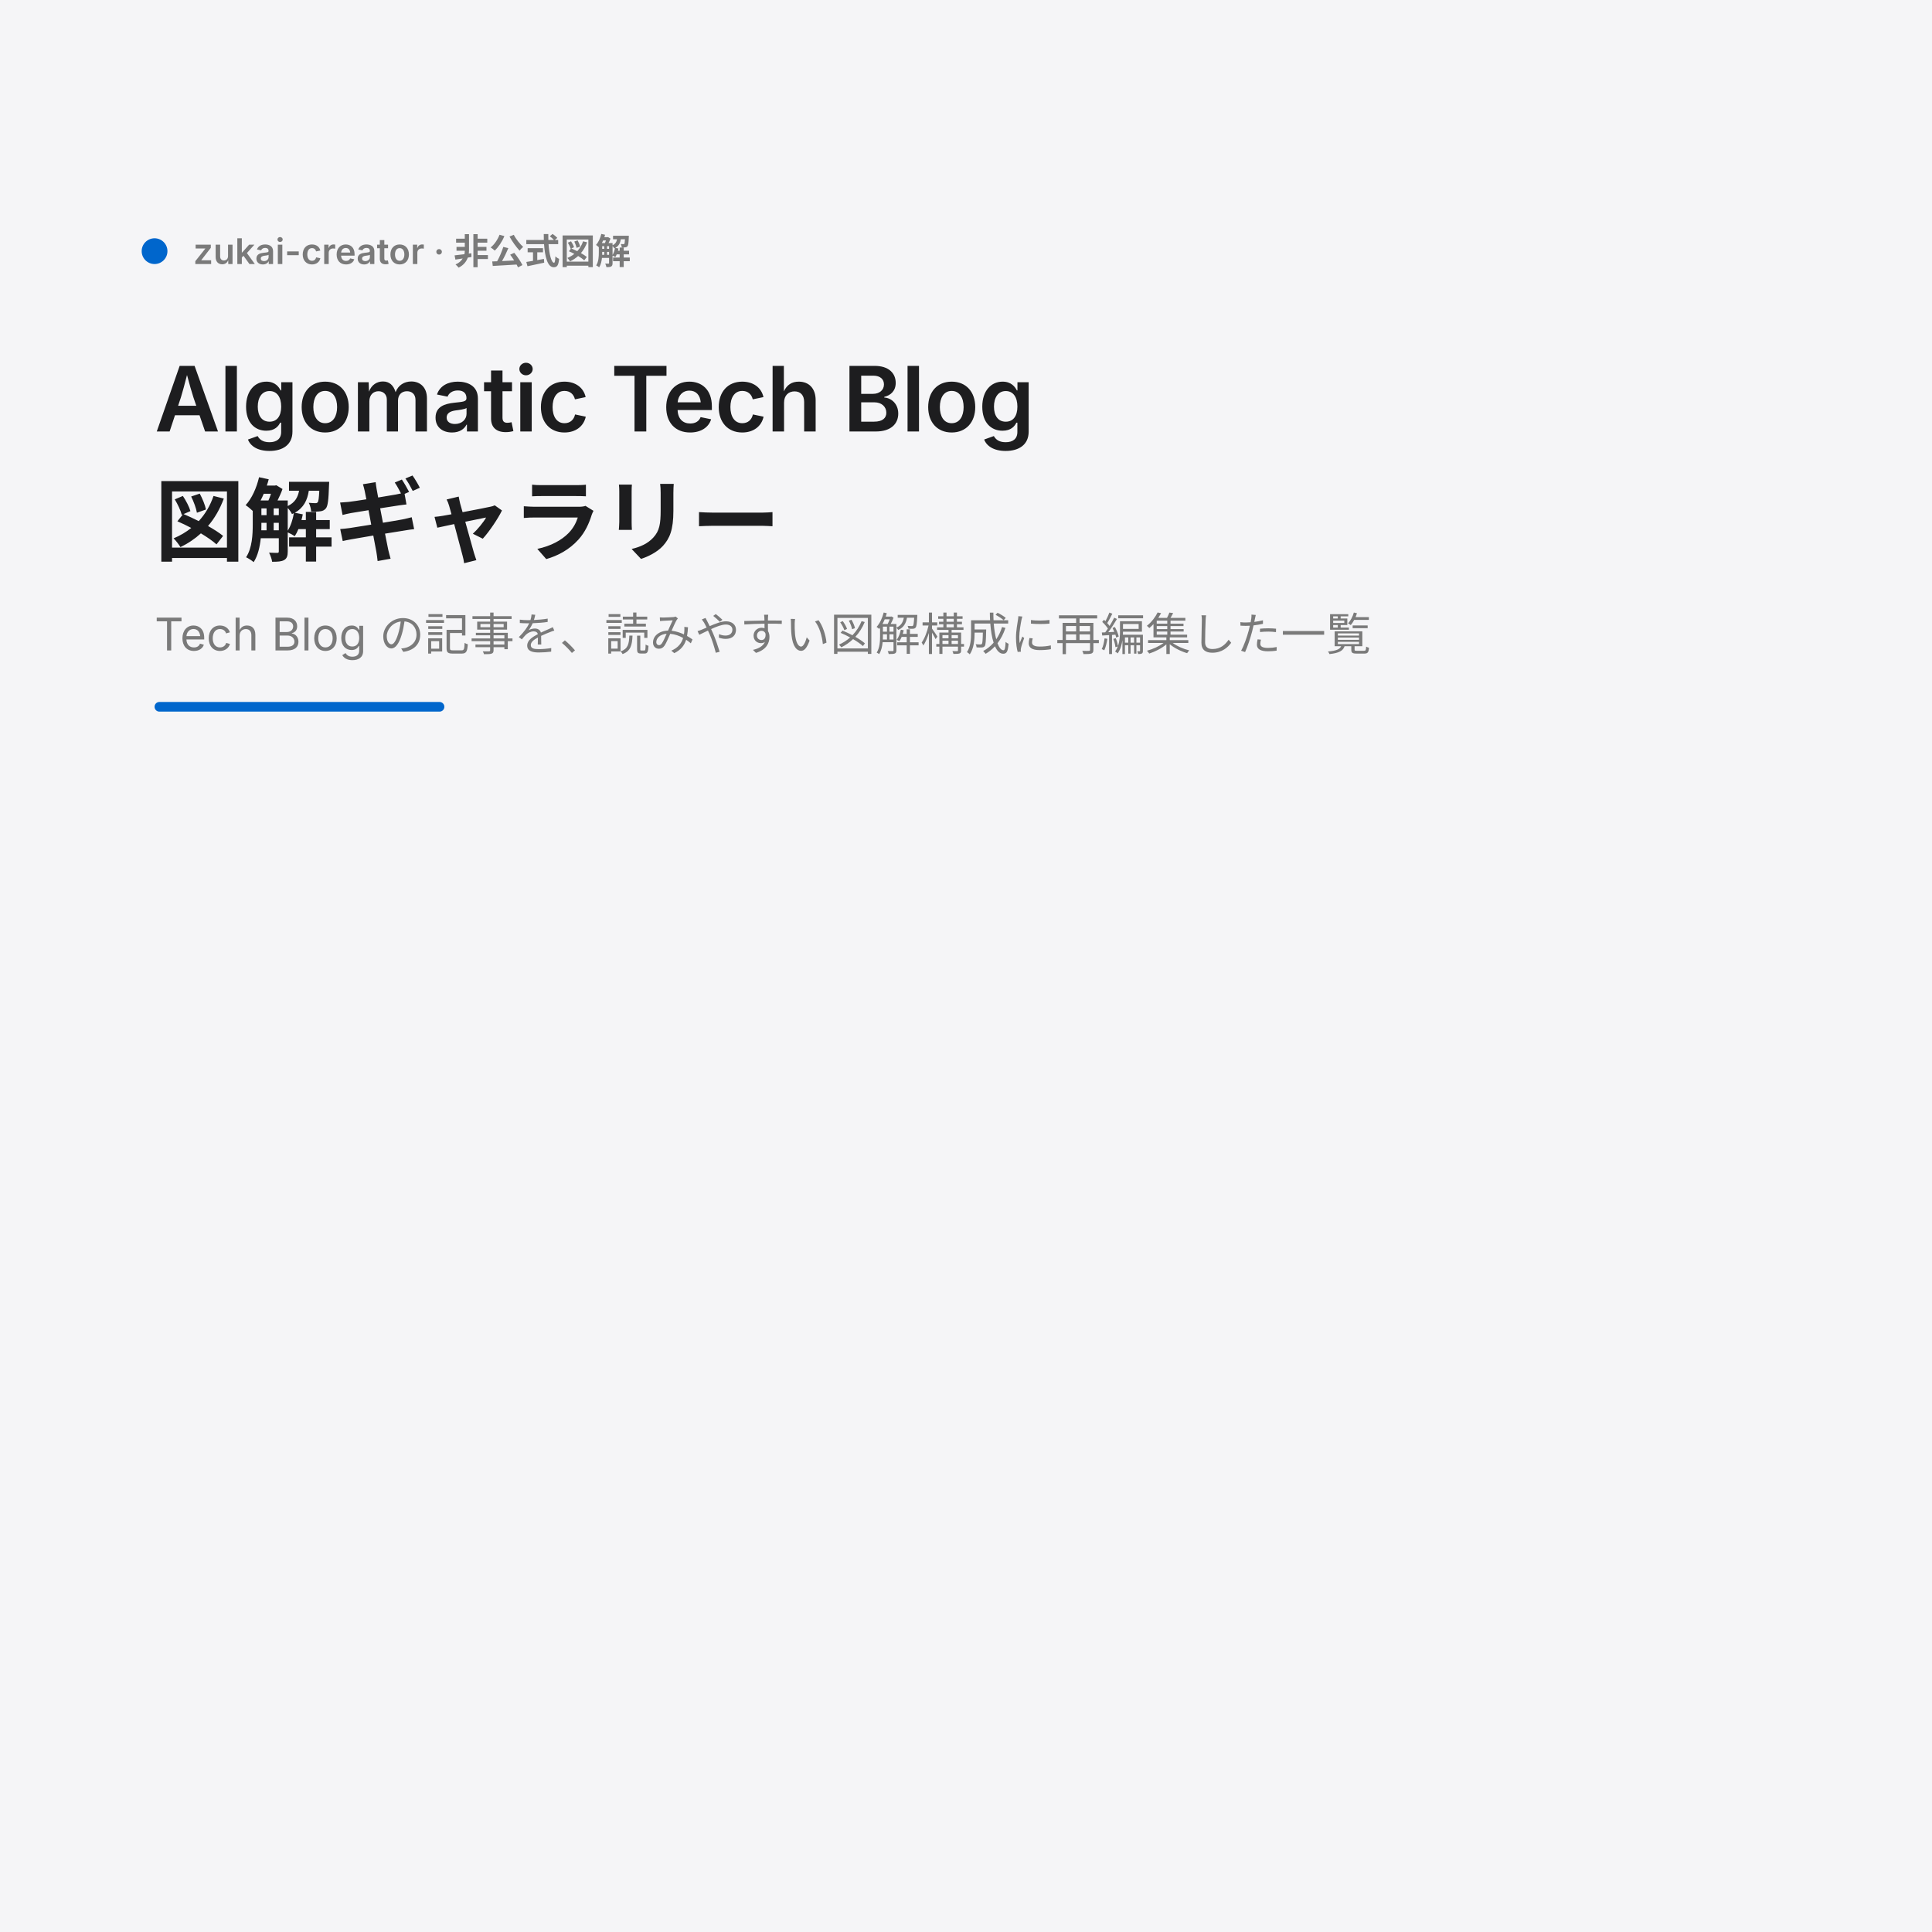
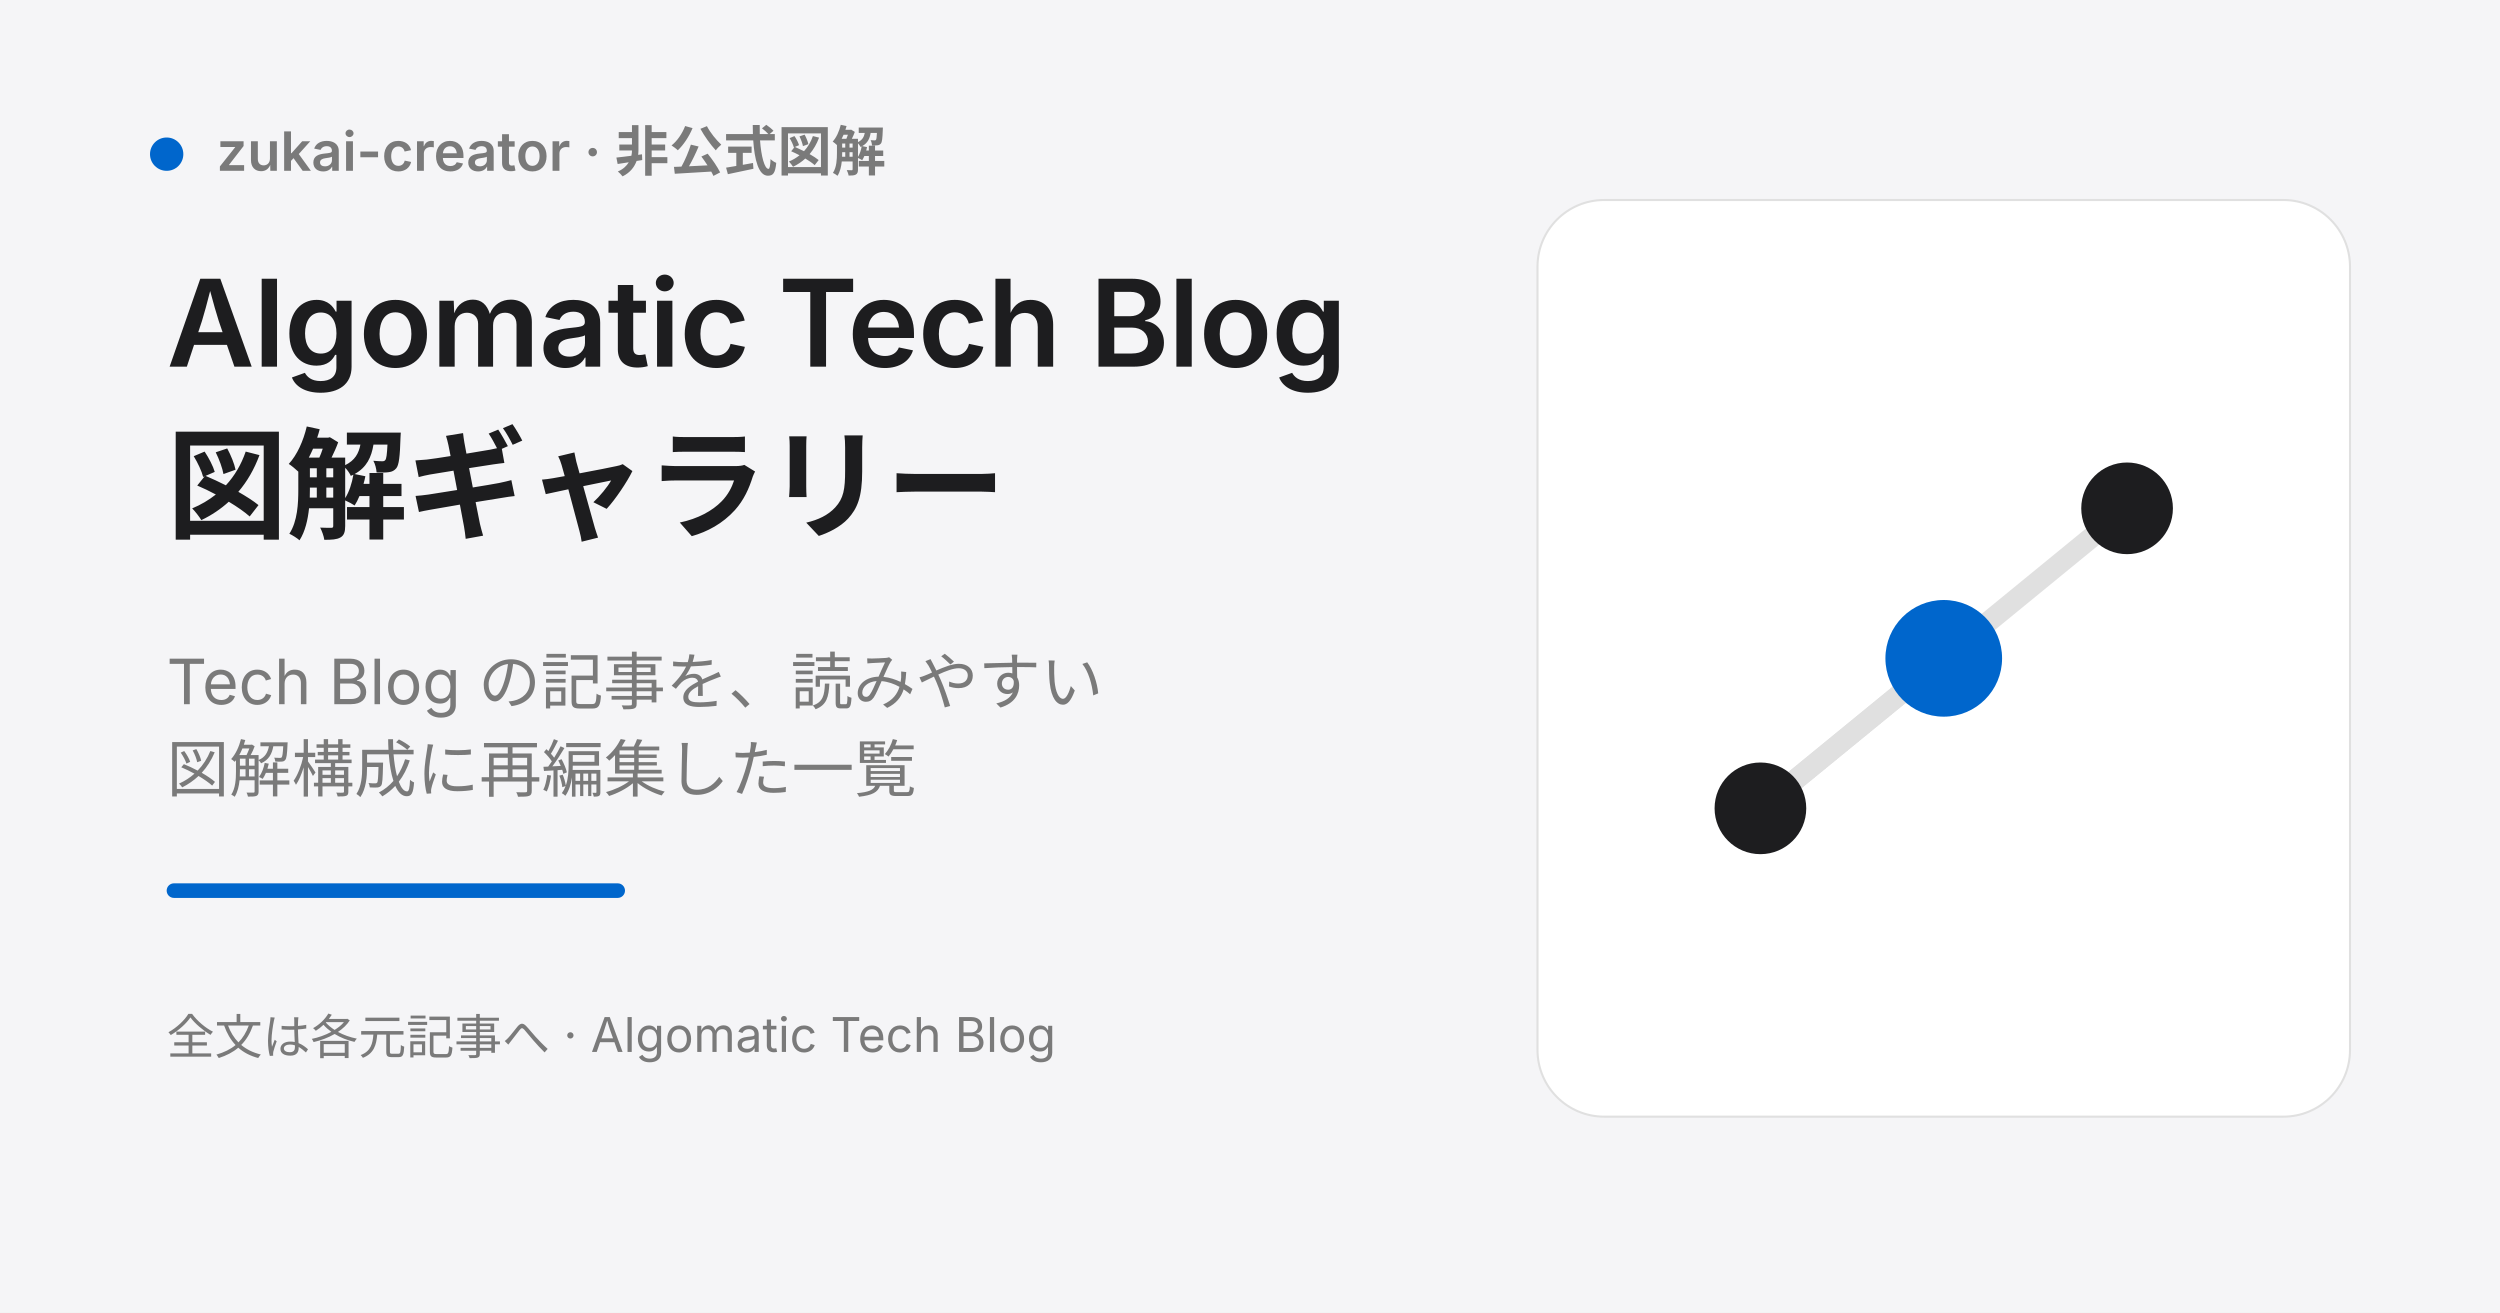
- <svg xmlns="http://www.w3.org/2000/svg" width="1200" height="1200" viewBox="0 0 1200 1200" role="img" aria-label="Algomatic Tech Blog Zukai Gallery">
-   <rect width="1200" height="1200" fill="#f5f5f7" />
-   <circle cx="96" cy="156" r="8" fill="#0066cc" />
-   <text x="120" y="164" fill="#7a7a7a" font-family="SF Pro Text, Hiragino Sans, system-ui, -apple-system, sans-serif" font-size="22" font-weight="600">zukai-creator · 非公式図解</text>
-   <text x="96" y="268" fill="#1d1d1f" font-family="SF Pro Display, Hiragino Sans, system-ui, -apple-system, sans-serif" font-size="56" font-weight="600" letter-spacing="-0.5">Algomatic Tech Blog</text>
-   <text x="96" y="344" fill="#1d1d1f" font-family="SF Pro Display, Hiragino Sans, system-ui, -apple-system, sans-serif" font-size="56" font-weight="600" letter-spacing="-0.5">図解ギャラリー</text>
-   <text x="96" y="404" fill="#7a7a7a" font-family="SF Pro Text, Hiragino Sans, system-ui, -apple-system, sans-serif" font-size="28" font-weight="400">Tech Blog の記事を、読みやすい図解構成に再編集した一覧</text>
-   <rect x="96" y="436" width="180" height="6" rx="3" fill="#0066cc" />
+ <svg xmlns="http://www.w3.org/2000/svg" width="1200" height="630" viewBox="0 0 1200 630" role="img" aria-label="Algomatic Tech Blog Zukai Gallery">
+   <rect width="1200" height="630" fill="#f5f5f7" />
+   <rect x="738" y="96" width="390" height="440" rx="32" fill="#ffffff" stroke="#e0e0e0" />
+   <g transform="translate(933 316) scale(1)">
+     <line x1="-88" y1="72" x2="88" y2="-72" stroke="#e0e0e0" stroke-width="10" stroke-linecap="round" />
+     <line x1="-88" y1="72" x2="0" y2="0" stroke="#e0e0e0" stroke-width="10" stroke-linecap="round" />
+     <circle cx="88" cy="-72" r="22" fill="#1d1d1f" />
+     <circle cx="-88" cy="72" r="22" fill="#1d1d1f" />
+     <circle cx="0" cy="0" r="28" fill="#0066cc" />
+   </g>
+   <circle cx="80" cy="74" r="8" fill="#0066cc" />
+   <text x="104" y="82" fill="#7a7a7a" font-family="SF Pro Text, Hiragino Sans, system-ui, -apple-system, sans-serif" font-size="26" font-weight="600">zukai-creator · 非公式図解</text>
+   <text x="80" y="176" fill="#1d1d1f" font-family="SF Pro Display, Hiragino Sans, system-ui, -apple-system, sans-serif" font-size="58" font-weight="600" letter-spacing="-0.5">Algomatic Tech Blog</text>
+   <text x="80" y="254" fill="#1d1d1f" font-family="SF Pro Display, Hiragino Sans, system-ui, -apple-system, sans-serif" font-size="58" font-weight="600" letter-spacing="-0.5">図解ギャラリー</text>
+   <text x="80" y="338" fill="#7a7a7a" font-family="SF Pro Text, Hiragino Sans, system-ui, -apple-system, sans-serif" font-size="30" font-weight="400">Tech Blog の記事を、読みやすい</text>
+   <text x="80" y="380" fill="#7a7a7a" font-family="SF Pro Text, Hiragino Sans, system-ui, -apple-system, sans-serif" font-size="30" font-weight="400">図解構成に再編集した一覧</text>
+   <rect x="80" y="424" width="220" height="7" rx="3.5" fill="#0066cc" />
+   <text x="80" y="506" fill="#7a7a7a" font-family="SF Pro Text, Hiragino Sans, system-ui, -apple-system, sans-serif" font-size="23" font-weight="400">全文は各元記事へ · Algomatic Tech Blog</text>
</svg>
